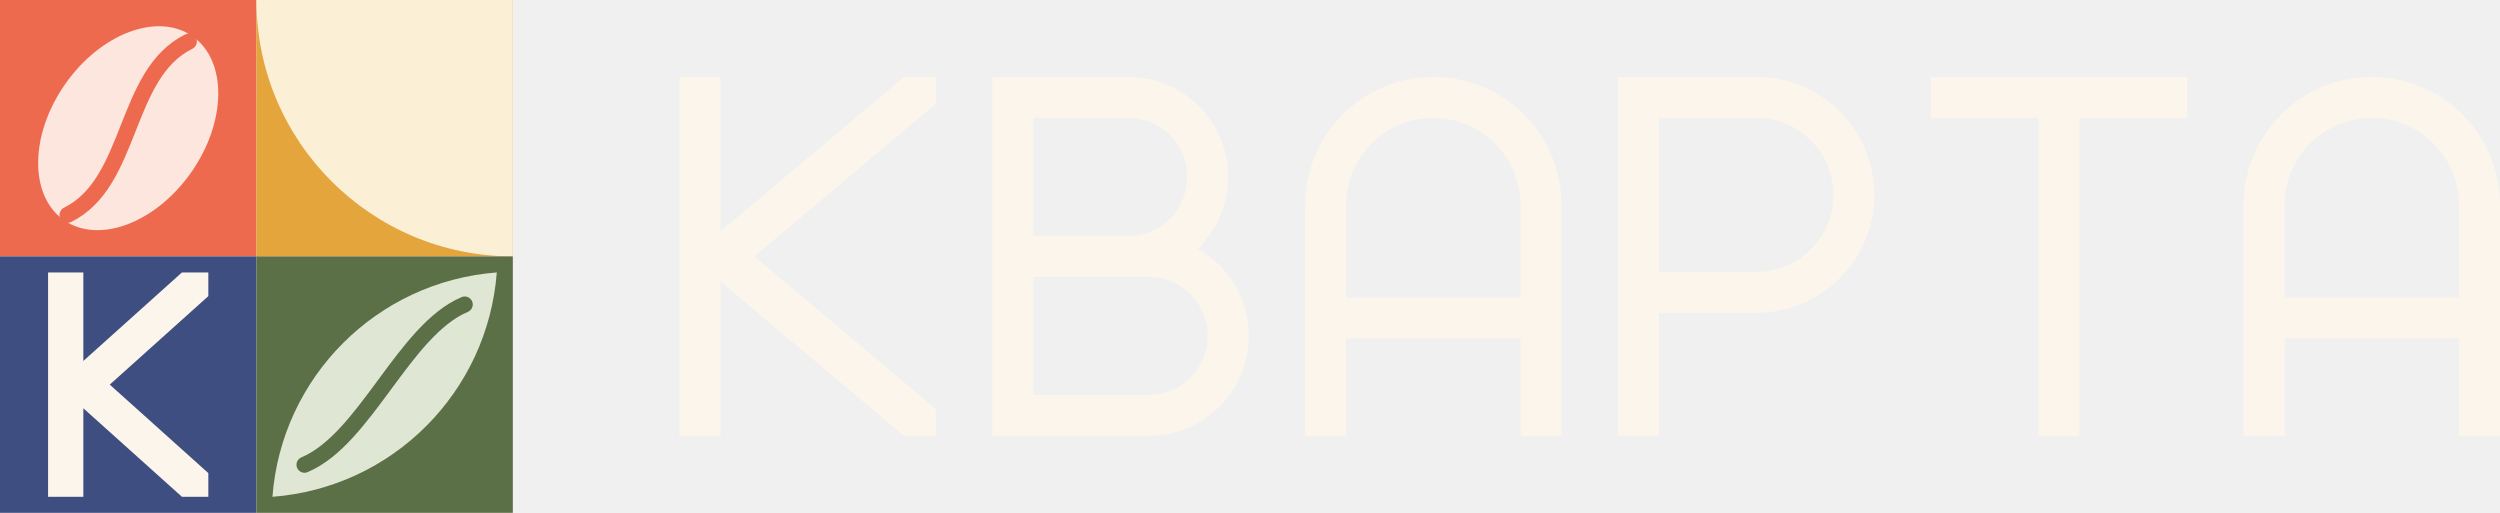
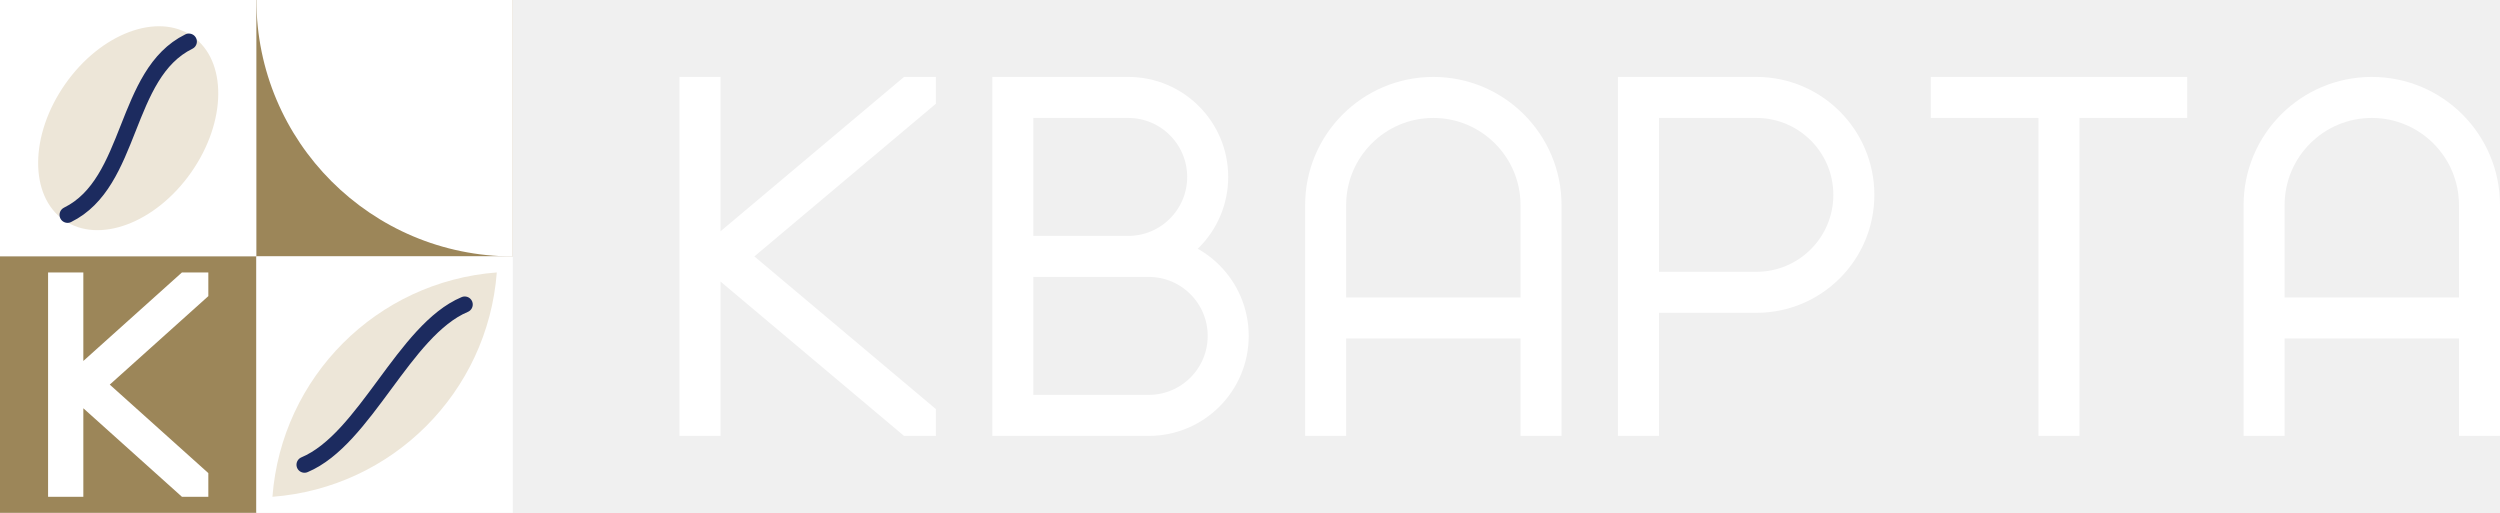
<svg xmlns="http://www.w3.org/2000/svg" viewBox="0 0 780 160" width="780" height="160" role="img" aria-label="Кварта">
  <defs>
    <clipPath id="kv-clip">
      <rect width="100" height="140" />
    </clipPath>
  </defs>
  <g>
-     <rect width="80" height="80" fill="#ee6a4f" />
+     <rect width="80" height="80" fill="#ffffff" />
    <g transform="rotate(35 40 40)">
-       <ellipse cx="40" cy="40" rx="24" ry="35" fill="#fde6de" />
-       <path d="M40 7C29 27 51 53 40 73" fill="none" stroke="#ee6a4f" stroke-width="5" stroke-linecap="round" />
+       <ellipse cx="40" cy="40" rx="24" ry="35" fill="#ede6d8" />
+       <path d="M40 7C29 27 51 53 40 73" fill="none" stroke="#1c2b5f" stroke-width="5" stroke-linecap="round" />
    </g>
-     <rect x="80" width="80" height="80" fill="#e3a53c" />
-     <path d="M160 0V80A80 80 0 0 1 80 0Z" fill="#fbefd6" />
-     <rect y="80" width="80" height="80" fill="#3f4e80" />
+     <rect x="80" width="80" height="80" fill="#9c8659" />
+     <path d="M160 0V80A80 80 0 0 1 80 0Z" fill="#ffffff" />
+     <rect y="80" width="80" height="80" fill="#9c8659" />
    <g transform="translate(15 85) scale(0.5)">
      <g clip-path="url(#kv-clip)">
-         <path d="M11 0V140M19.8 72L100 0M19.8 68L100 140" fill="none" stroke="#fbf5ec" stroke-width="22" />
+         <path d="M11 0V140M19.8 72L100 0M19.8 68L100 140" fill="none" stroke="#ffffff" stroke-width="22" />
      </g>
    </g>
-     <rect x="80" y="80" width="80" height="80" fill="#5c7048" />
-     <path d="M85 155A76 76 0 0 1 155 85A76 76 0 0 1 85 155Z" fill="#dfe6d4" />
-     <path d="M95 145C114 137 126 103 145 95" fill="none" stroke="#5c7048" stroke-width="5" stroke-linecap="round" />
+     <rect x="80" y="80" width="80" height="80" fill="#ffffff" />
+     <path d="M85 155A76 76 0 0 1 155 85A76 76 0 0 1 85 155Z" fill="#ede6d8" />
+     <path d="M95 145C114 137 126 103 145 95" fill="none" stroke="#1c2b5f" stroke-width="5" stroke-linecap="round" />
  </g>
  <g transform="translate(212 24) scale(0.8)">
    <g clip-path="url(#kv-clip)">
-       <path d="M8 0V140M14.4 72L100 0M14.4 68L100 140" fill="none" stroke="#fbf5ec" stroke-width="16" />
+       <path d="M8 0V140M14.4 72L100 0M14.4 68L100 140" fill="none" stroke="#ffffff" stroke-width="16" />
    </g>
  </g>
  <g transform="translate(309.6 24) scale(0.8)">
    <g clip-path="url(#kv-clip)">
-       <path d="M8 0V140M8 8H53A31 31 0 0 1 53 70H8M53 70H61A31 31 0 0 1 61 132H8" fill="none" stroke="#fbf5ec" stroke-width="16" />
+       <path d="M8 0V140M8 8H53A31 31 0 0 1 53 70H8M53 70H61A31 31 0 0 1 61 132H8" fill="none" stroke="#ffffff" stroke-width="16" />
    </g>
  </g>
  <g transform="translate(407.2 24) scale(0.8)">
    <g clip-path="url(#kv-clip)">
-       <path d="M8 140V50A42 42 0 0 1 92 50V140M8 94H92" fill="none" stroke="#fbf5ec" stroke-width="16" />
+       <path d="M8 140V50A42 42 0 0 1 92 50V140M8 94H92" fill="none" stroke="#ffffff" stroke-width="16" />
    </g>
  </g>
  <g transform="translate(504.8 24) scale(0.8)">
    <g clip-path="url(#kv-clip)">
-       <path d="M8 140V0M8 8H54A38 38 0 0 1 54 84H8" fill="none" stroke="#fbf5ec" stroke-width="16" />
+       <path d="M8 140V0M8 8H54A38 38 0 0 1 54 84H8" fill="none" stroke="#ffffff" stroke-width="16" />
    </g>
  </g>
  <g transform="translate(602.4 24) scale(0.8)">
    <g clip-path="url(#kv-clip)">
-       <path d="M0 8H100M50 8V140" fill="none" stroke="#fbf5ec" stroke-width="16" />
+       <path d="M0 8H100M50 8V140" fill="none" stroke="#ffffff" stroke-width="16" />
    </g>
  </g>
  <g transform="translate(700 24) scale(0.8)">
    <g clip-path="url(#kv-clip)">
-       <path d="M8 140V50A42 42 0 0 1 92 50V140M8 94H92" fill="none" stroke="#fbf5ec" stroke-width="16" />
+       <path d="M8 140V50A42 42 0 0 1 92 50V140M8 94H92" fill="none" stroke="#ffffff" stroke-width="16" />
    </g>
  </g>
</svg>
